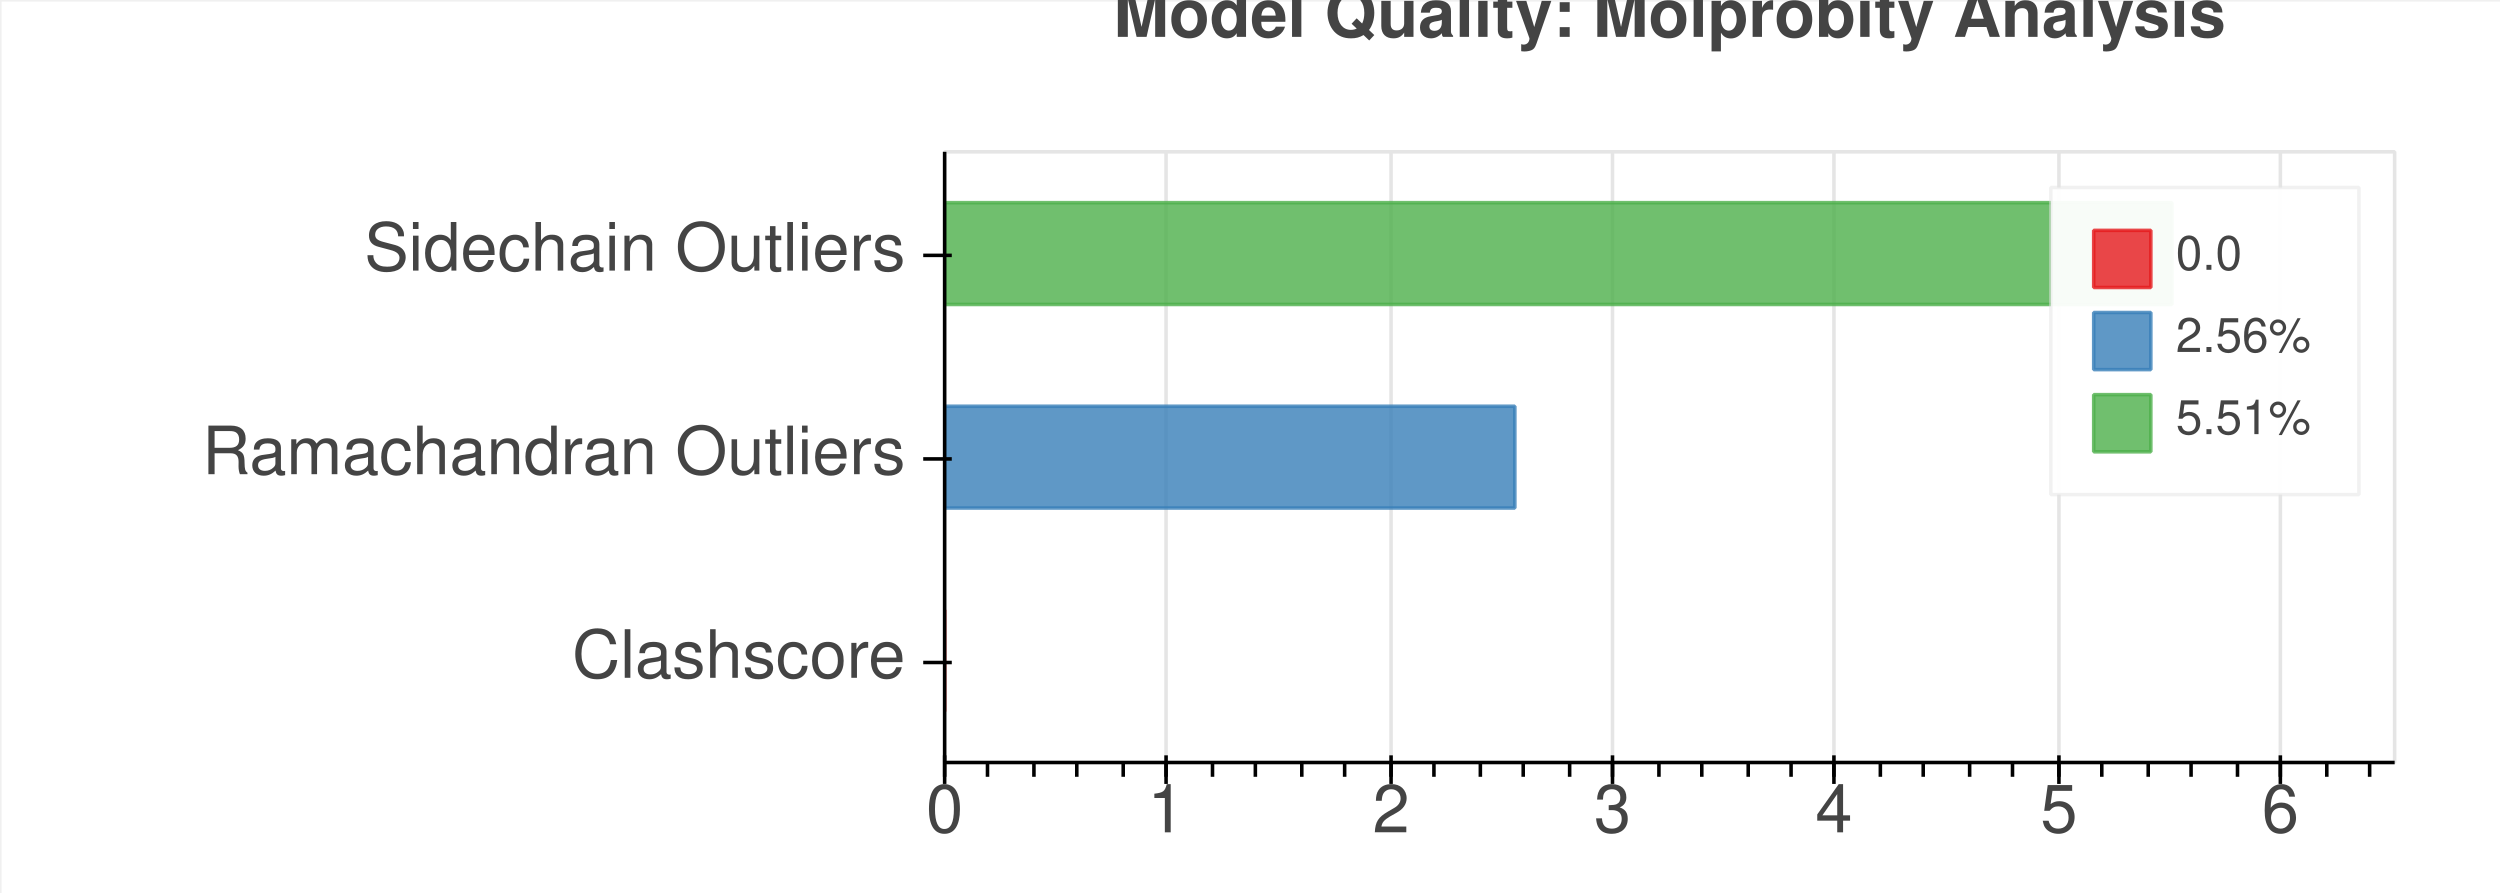
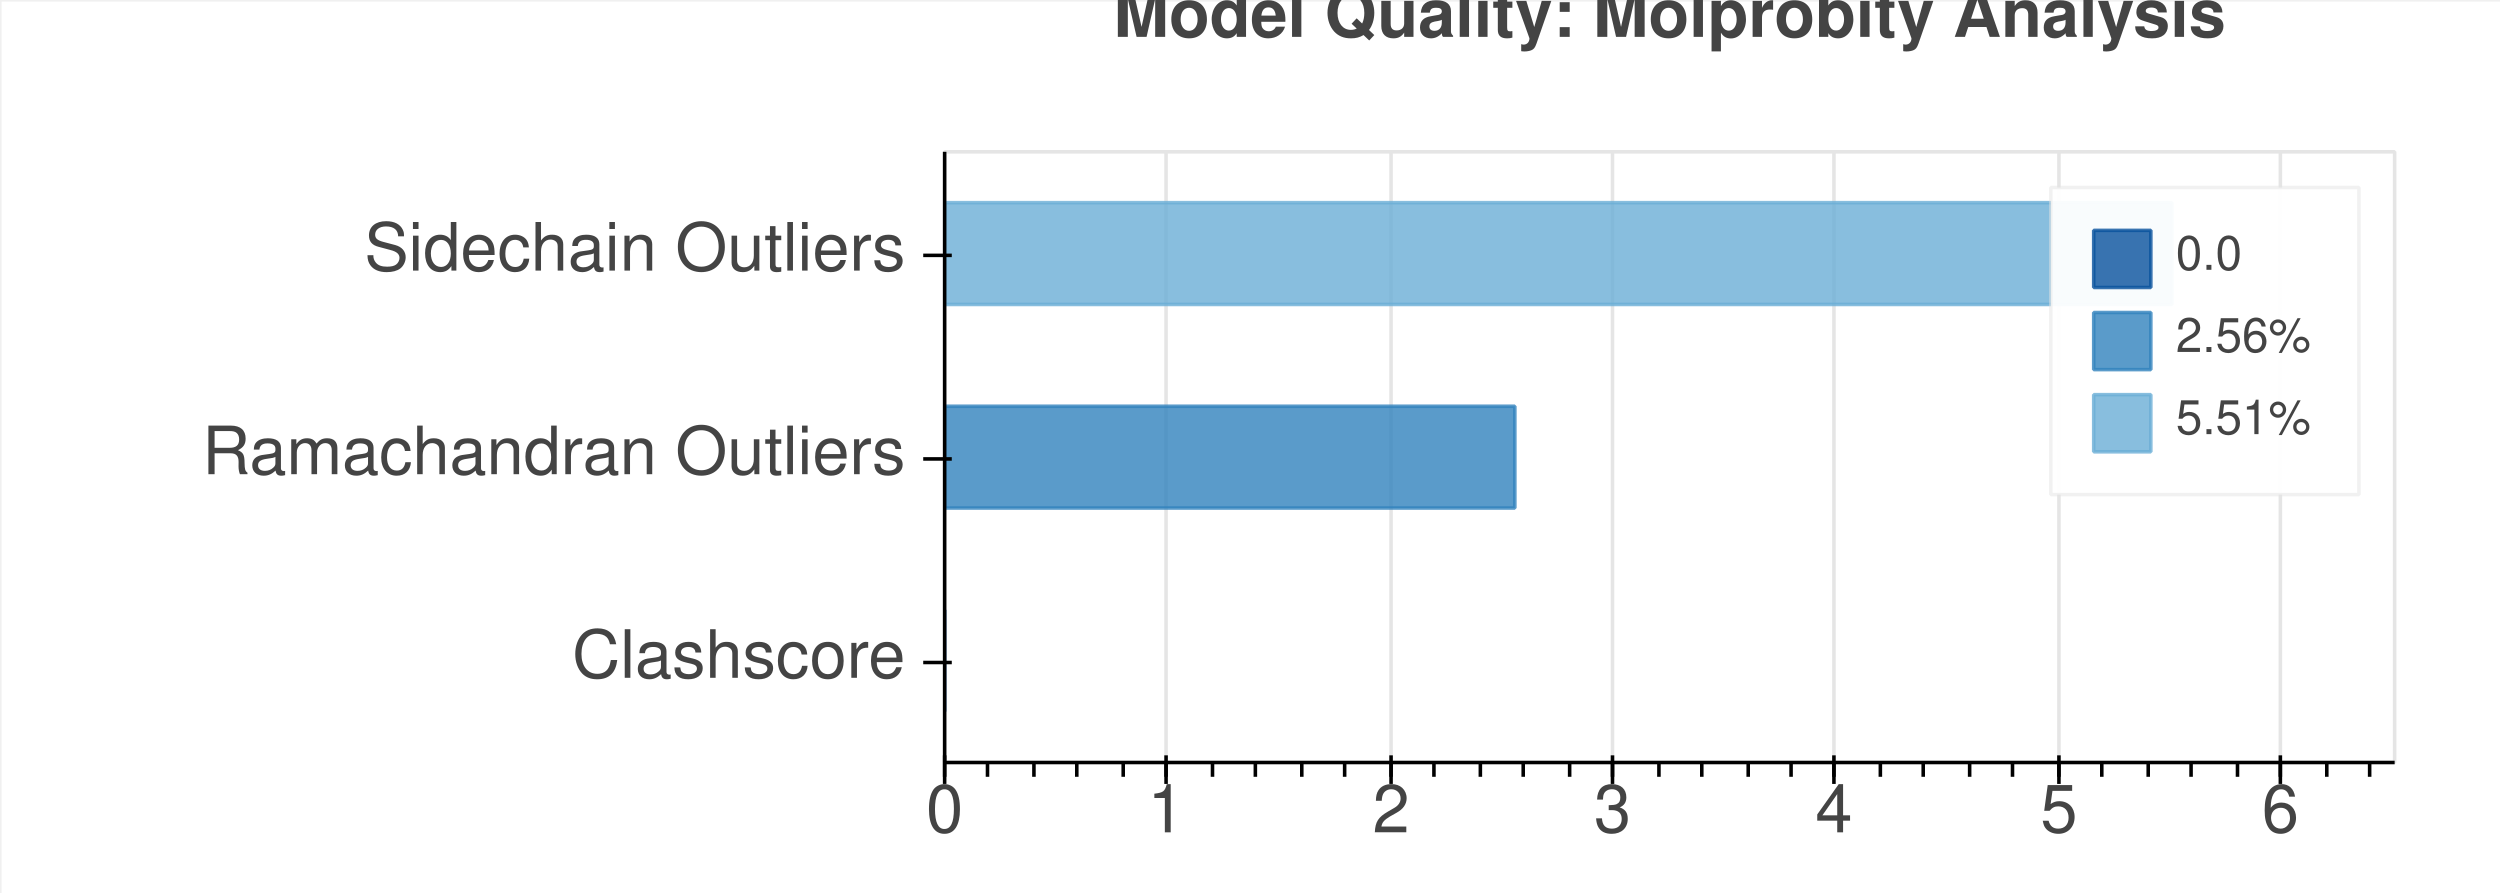
<svg xmlns="http://www.w3.org/2000/svg" version="1.1" width="700" height="250" style="width: 700px; height: 250px;">
  <defs>
-     <clipPath id="NylQbhFlmLVM">
+     <clipPath id="ZnIIHaWCCglx">
      <path fill="none" stroke="none" d=" M 264 42 L 670 42 L 670 213 L 264 213 L 264 42 Z" />
    </clipPath>
-     <clipPath id="yaISwqtcvERr">
+     <clipPath id="WHBmBAXalTqI">
      <path fill="none" stroke="none" d=" M 264 42 L 670 42 L 670 213 L 264 213 L 264 42 Z" />
    </clipPath>
-     <clipPath id="CGDdwyBtUwpW">
+     <clipPath id="LFNXANRChBSG">
      <path fill="none" stroke="none" d=" M 264 42 L 670 42 L 670 213 L 264 213 L 264 42 Z" />
    </clipPath>
-     <clipPath id="viuIaaBlMPCa">
+     <clipPath id="AyAJpedHXpEM">
      <path fill="none" stroke="none" d=" M 264 42 L 670 42 L 670 213 L 264 213 L 264 42 Z" />
    </clipPath>
-     <clipPath id="dwBiRKZUzzkI">
+     <clipPath id="bCKpzMfcrill">
      <path fill="none" stroke="none" d=" M 264 42 L 670 42 L 670 213 L 264 213 L 264 42 Z" />
    </clipPath>
  </defs>
  <g>
    <g transform="scale(1,1) translate(0.5,0.5)">
      <rect fill="#FFFFFF" stroke="none" x="0" y="0" width="700" height="250" />
      <rect fill="#ffffff" stroke="none" x="0" y="0" width="700" height="250" />
      <rect fill="#FFFFFF" stroke="none" x="264" y="42" width="406" height="171" />
      <rect fill="#ffffff" stroke="none" x="264" y="42" width="406" height="171" />
      <g>
        <rect fill="none" stroke="#e5e5e5" x="264" y="42" width="406" height="171" stroke-linejoin="bevel" stroke-miterlimit="10" />
      </g>
-       <g clip-path="url(#NylQbhFlmLVM)">
+       <g clip-path="url(#ZnIIHaWCCglx)">
        <g>
          <g>
            <path fill="none" stroke="#e5e5e5" paint-order="fill stroke markers" d=" M 326 213 L 326 42" stroke-linejoin="bevel" stroke-miterlimit="10" />
            <path fill="none" stroke="#e5e5e5" paint-order="fill stroke markers" d=" M 389 213 L 389 42" stroke-linejoin="bevel" stroke-miterlimit="10" />
            <path fill="none" stroke="#e5e5e5" paint-order="fill stroke markers" d=" M 451 213 L 451 42" stroke-linejoin="bevel" stroke-miterlimit="10" />
            <path fill="none" stroke="#e5e5e5" paint-order="fill stroke markers" d=" M 513 213 L 513 42" stroke-linejoin="bevel" stroke-miterlimit="10" />
            <path fill="none" stroke="#e5e5e5" paint-order="fill stroke markers" d=" M 576 213 L 576 42" stroke-linejoin="bevel" stroke-miterlimit="10" />
            <path fill="none" stroke="#e5e5e5" paint-order="fill stroke markers" d=" M 638 213 L 638 42" stroke-linejoin="bevel" stroke-miterlimit="10" />
          </g>
        </g>
      </g>
-       <g clip-path="url(#yaISwqtcvERr)">
+       <g clip-path="url(#WHBmBAXalTqI)">
        <g>
          <g />
        </g>
      </g>
-       <g clip-path="url(#CGDdwyBtUwpW)">
+       <g clip-path="url(#LFNXANRChBSG)">
        <g>
          <g>
            <path fill="none" stroke="none" />
-             <path fill="#e41a1c" stroke="none" paint-order="stroke fill markers" d=" M 264 170.25 L 264 170.25 L 264 198.75 L 264 198.75 L 264 170.25 Z" fill-opacity="0.8" />
-             <path fill="none" stroke="#e41a1c" paint-order="fill stroke markers" d=" M 264 170.25 L 264 170.25 L 264 198.75 L 264 198.75 L 264 170.25 Z" stroke-linejoin="bevel" stroke-miterlimit="10" stroke-opacity="0.8" />
-             <path fill="#377eb8" stroke="none" paint-order="stroke fill markers" d=" M 264 113.25 L 423.656 113.25 L 423.656 141.75 L 264 141.75 L 264 113.25 Z" fill-opacity="0.8" />
-             <path fill="none" stroke="#377eb8" paint-order="fill stroke markers" d=" M 264 113.25 L 423.656 113.25 L 423.656 141.75 L 264 141.75 L 264 113.25 Z" stroke-linejoin="bevel" stroke-miterlimit="10" stroke-opacity="0.8" />
-             <path fill="#4daf4a" stroke="none" paint-order="stroke fill markers" d=" M 264 56.25 L 607.634 56.25 L 607.634 84.75 L 264 84.75 L 264 56.25 Z" fill-opacity="0.8" />
-             <path fill="none" stroke="#4daf4a" paint-order="fill stroke markers" d=" M 264 56.25 L 607.634 56.25 L 607.634 84.75 L 264 84.75 L 264 56.25 Z" stroke-linejoin="bevel" stroke-miterlimit="10" stroke-opacity="0.8" />
+             <path fill="#08519c" stroke="none" paint-order="stroke fill markers" d=" M 264 170.25 L 264 170.25 L 264 198.75 L 264 198.75 L 264 170.25 Z" fill-opacity="0.8" />
+             <path fill="none" stroke="#08519c" paint-order="fill stroke markers" d=" M 264 170.25 L 264 170.25 L 264 198.75 L 264 198.75 L 264 170.25 Z" stroke-linejoin="bevel" stroke-miterlimit="10" stroke-opacity="0.8" />
+             <path fill="#3182bd" stroke="none" paint-order="stroke fill markers" d=" M 264 113.25 L 423.656 113.25 L 423.656 141.75 L 264 141.75 L 264 113.25 Z" fill-opacity="0.8" />
+             <path fill="none" stroke="#3182bd" paint-order="fill stroke markers" d=" M 264 113.25 L 423.656 113.25 L 423.656 141.75 L 264 141.75 L 264 113.25 Z" stroke-linejoin="bevel" stroke-miterlimit="10" stroke-opacity="0.8" />
+             <path fill="#6baed6" stroke="none" paint-order="stroke fill markers" d=" M 264 56.25 L 607.634 56.25 L 607.634 84.75 L 264 84.75 L 264 56.25 Z" fill-opacity="0.8" />
+             <path fill="none" stroke="#6baed6" paint-order="fill stroke markers" d=" M 264 56.25 L 607.634 56.25 L 607.634 84.75 L 264 84.75 L 264 56.25 Z" stroke-linejoin="bevel" stroke-miterlimit="10" stroke-opacity="0.8" />
          </g>
        </g>
      </g>
-       <g clip-path="url(#viuIaaBlMPCa)">
+       <g clip-path="url(#AyAJpedHXpEM)">
        <g>
          <g />
          <g>
            <path fill="#ffffff" stroke="#e5e5e5" paint-order="fill stroke markers" d=" M 573.734 52 L 660 52 L 660 138 L 573.734 138 L 573.734 52 Z" fill-opacity="0.95" stroke-linejoin="bevel" stroke-miterlimit="10" stroke-opacity="0.5" />
            <text fill="#444444" stroke="none" font-family="helvetica" font-size="10pt" font-style="normal" font-weight="normal" text-decoration="normal" x="608.734" y="72" text-anchor="start" dominant-baseline="central">0.0</text>
-             <rect fill="#e41a1c" stroke="none" x="585.734" y="64" width="16" height="16" fill-opacity="0.8" />
-             <path fill="none" stroke="#e41a1c" paint-order="fill stroke markers" d=" M 585.734 64 L 601.734 64 L 601.734 80 L 585.734 80 L 585.734 64 Z" stroke-linejoin="bevel" stroke-miterlimit="10" stroke-opacity="0.8" />
+             <rect fill="#08519c" stroke="none" x="585.734" y="64" width="16" height="16" fill-opacity="0.8" />
+             <path fill="none" stroke="#08519c" paint-order="fill stroke markers" d=" M 585.734 64 L 601.734 64 L 601.734 80 L 585.734 80 L 585.734 64 Z" stroke-linejoin="bevel" stroke-miterlimit="10" stroke-opacity="0.8" />
            <text fill="#444444" stroke="none" font-family="helvetica" font-size="10pt" font-style="normal" font-weight="normal" text-decoration="normal" x="608.734" y="95" text-anchor="start" dominant-baseline="central">2.56%</text>
-             <rect fill="#377eb8" stroke="none" x="585.734" y="87" width="16" height="16" fill-opacity="0.8" />
-             <path fill="none" stroke="#377eb8" paint-order="fill stroke markers" d=" M 585.734 87 L 601.734 87 L 601.734 103 L 585.734 103 L 585.734 87 Z" stroke-linejoin="bevel" stroke-miterlimit="10" stroke-opacity="0.8" />
+             <rect fill="#3182bd" stroke="none" x="585.734" y="87" width="16" height="16" fill-opacity="0.8" />
+             <path fill="none" stroke="#3182bd" paint-order="fill stroke markers" d=" M 585.734 87 L 601.734 87 L 601.734 103 L 585.734 103 L 585.734 87 Z" stroke-linejoin="bevel" stroke-miterlimit="10" stroke-opacity="0.8" />
            <text fill="#444444" stroke="none" font-family="helvetica" font-size="10pt" font-style="normal" font-weight="normal" text-decoration="normal" x="608.734" y="118" text-anchor="start" dominant-baseline="central">5.51%</text>
-             <rect fill="#4daf4a" stroke="none" x="585.734" y="110" width="16" height="16" fill-opacity="0.8" />
-             <path fill="none" stroke="#4daf4a" paint-order="fill stroke markers" d=" M 585.734 110 L 601.734 110 L 601.734 126 L 585.734 126 L 585.734 110 Z" stroke-linejoin="bevel" stroke-miterlimit="10" stroke-opacity="0.8" />
+             <rect fill="#6baed6" stroke="none" x="585.734" y="110" width="16" height="16" fill-opacity="0.8" />
+             <path fill="none" stroke="#6baed6" paint-order="fill stroke markers" d=" M 585.734 110 L 601.734 110 L 601.734 126 L 585.734 126 L 585.734 110 Z" stroke-linejoin="bevel" stroke-miterlimit="10" stroke-opacity="0.8" />
          </g>
        </g>
      </g>
      <g>
        <g fill="#444444">
          <path fill="" stroke="none" d="" />
          <g transform="translate(467,5)">
            <path fill="none" stroke="none" />
            <text fill="" stroke="none" font-family="helvetica" font-size="14pt" font-style="normal" font-weight="bold" text-decoration="normal" x="0" y="0" text-anchor="middle" dominant-baseline="text-before-edge">Model Quality: Molprobity Analysis</text>
          </g>
        </g>
      </g>
      <g />
      <g>
        <g fill="#444444">
          <path fill="none" stroke="black" paint-order="fill stroke markers" d=" M 264 213 L 670 213" stroke-linejoin="bevel" stroke-miterlimit="10" />
          <path fill="none" stroke="black" paint-order="fill stroke markers" d=" M 264 219 L 264 211" stroke-linejoin="bevel" stroke-miterlimit="10" />
          <path fill="none" stroke="black" paint-order="fill stroke markers" d=" M 326 219 L 326 211" stroke-linejoin="bevel" stroke-miterlimit="10" />
          <path fill="none" stroke="black" paint-order="fill stroke markers" d=" M 389 219 L 389 211" stroke-linejoin="bevel" stroke-miterlimit="10" />
          <path fill="none" stroke="black" paint-order="fill stroke markers" d=" M 451 219 L 451 211" stroke-linejoin="bevel" stroke-miterlimit="10" />
          <path fill="none" stroke="black" paint-order="fill stroke markers" d=" M 513 219 L 513 211" stroke-linejoin="bevel" stroke-miterlimit="10" />
          <path fill="none" stroke="black" paint-order="fill stroke markers" d=" M 576 219 L 576 211" stroke-linejoin="bevel" stroke-miterlimit="10" />
          <path fill="none" stroke="black" paint-order="fill stroke markers" d=" M 638 219 L 638 211" stroke-linejoin="bevel" stroke-miterlimit="10" />
          <path fill="none" stroke="black" paint-order="fill stroke markers" d=" M 264 217 L 264 213" stroke-linejoin="bevel" stroke-miterlimit="10" />
          <path fill="none" stroke="black" paint-order="fill stroke markers" d=" M 276 217 L 276 213" stroke-linejoin="bevel" stroke-miterlimit="10" />
          <path fill="none" stroke="black" paint-order="fill stroke markers" d=" M 289 217 L 289 213" stroke-linejoin="bevel" stroke-miterlimit="10" />
          <path fill="none" stroke="black" paint-order="fill stroke markers" d=" M 301 217 L 301 213" stroke-linejoin="bevel" stroke-miterlimit="10" />
          <path fill="none" stroke="black" paint-order="fill stroke markers" d=" M 314 217 L 314 213" stroke-linejoin="bevel" stroke-miterlimit="10" />
          <path fill="none" stroke="black" paint-order="fill stroke markers" d=" M 326 217 L 326 213" stroke-linejoin="bevel" stroke-miterlimit="10" />
          <path fill="none" stroke="black" paint-order="fill stroke markers" d=" M 339 217 L 339 213" stroke-linejoin="bevel" stroke-miterlimit="10" />
          <path fill="none" stroke="black" paint-order="fill stroke markers" d=" M 351 217 L 351 213" stroke-linejoin="bevel" stroke-miterlimit="10" />
          <path fill="none" stroke="black" paint-order="fill stroke markers" d=" M 364 217 L 364 213" stroke-linejoin="bevel" stroke-miterlimit="10" />
          <path fill="none" stroke="black" paint-order="fill stroke markers" d=" M 376 217 L 376 213" stroke-linejoin="bevel" stroke-miterlimit="10" />
          <path fill="none" stroke="black" paint-order="fill stroke markers" d=" M 389 217 L 389 213" stroke-linejoin="bevel" stroke-miterlimit="10" />
          <path fill="none" stroke="black" paint-order="fill stroke markers" d=" M 401 217 L 401 213" stroke-linejoin="bevel" stroke-miterlimit="10" />
          <path fill="none" stroke="black" paint-order="fill stroke markers" d=" M 414 217 L 414 213" stroke-linejoin="bevel" stroke-miterlimit="10" />
          <path fill="none" stroke="black" paint-order="fill stroke markers" d=" M 426 217 L 426 213" stroke-linejoin="bevel" stroke-miterlimit="10" />
          <path fill="none" stroke="black" paint-order="fill stroke markers" d=" M 439 217 L 439 213" stroke-linejoin="bevel" stroke-miterlimit="10" />
          <path fill="none" stroke="black" paint-order="fill stroke markers" d=" M 451 217 L 451 213" stroke-linejoin="bevel" stroke-miterlimit="10" />
          <path fill="none" stroke="black" paint-order="fill stroke markers" d=" M 464 217 L 464 213" stroke-linejoin="bevel" stroke-miterlimit="10" />
          <path fill="none" stroke="black" paint-order="fill stroke markers" d=" M 476 217 L 476 213" stroke-linejoin="bevel" stroke-miterlimit="10" />
          <path fill="none" stroke="black" paint-order="fill stroke markers" d=" M 489 217 L 489 213" stroke-linejoin="bevel" stroke-miterlimit="10" />
          <path fill="none" stroke="black" paint-order="fill stroke markers" d=" M 501 217 L 501 213" stroke-linejoin="bevel" stroke-miterlimit="10" />
          <path fill="none" stroke="black" paint-order="fill stroke markers" d=" M 513 217 L 513 213" stroke-linejoin="bevel" stroke-miterlimit="10" />
          <path fill="none" stroke="black" paint-order="fill stroke markers" d=" M 526 217 L 526 213" stroke-linejoin="bevel" stroke-miterlimit="10" />
          <path fill="none" stroke="black" paint-order="fill stroke markers" d=" M 538 217 L 538 213" stroke-linejoin="bevel" stroke-miterlimit="10" />
          <path fill="none" stroke="black" paint-order="fill stroke markers" d=" M 551 217 L 551 213" stroke-linejoin="bevel" stroke-miterlimit="10" />
          <path fill="none" stroke="black" paint-order="fill stroke markers" d=" M 563 217 L 563 213" stroke-linejoin="bevel" stroke-miterlimit="10" />
          <path fill="none" stroke="black" paint-order="fill stroke markers" d=" M 576 217 L 576 213" stroke-linejoin="bevel" stroke-miterlimit="10" />
          <path fill="none" stroke="black" paint-order="fill stroke markers" d=" M 588 217 L 588 213" stroke-linejoin="bevel" stroke-miterlimit="10" />
          <path fill="none" stroke="black" paint-order="fill stroke markers" d=" M 601 217 L 601 213" stroke-linejoin="bevel" stroke-miterlimit="10" />
          <path fill="none" stroke="black" paint-order="fill stroke markers" d=" M 613 217 L 613 213" stroke-linejoin="bevel" stroke-miterlimit="10" />
          <path fill="none" stroke="black" paint-order="fill stroke markers" d=" M 626 217 L 626 213" stroke-linejoin="bevel" stroke-miterlimit="10" />
          <path fill="none" stroke="black" paint-order="fill stroke markers" d=" M 638 217 L 638 213" stroke-linejoin="bevel" stroke-miterlimit="10" />
          <path fill="none" stroke="black" paint-order="fill stroke markers" d=" M 651 217 L 651 213" stroke-linejoin="bevel" stroke-miterlimit="10" />
          <path fill="" stroke="black" paint-order="fill stroke markers" d=" M 663 217 L 663 213" stroke-linejoin="bevel" stroke-miterlimit="10" />
          <g transform="translate(264,224) rotate(0,0,0)">
            <text fill="" stroke="none" font-family="helvetica" font-size="14pt" font-style="normal" font-weight="normal" text-decoration="normal" x="0" y="0" text-anchor="middle" dominant-baseline="hanging">0</text>
            <g transform="rotate(0,0,0) translate(-264,-224) translate(326,224) rotate(0,0,0)">
              <text fill="" stroke="none" font-family="helvetica" font-size="14pt" font-style="normal" font-weight="normal" text-decoration="normal" x="0" y="0" text-anchor="middle" dominant-baseline="hanging">1</text>
              <g transform="rotate(0,0,0) translate(-326,-224) translate(389,224) rotate(0,0,0)">
                <text fill="" stroke="none" font-family="helvetica" font-size="14pt" font-style="normal" font-weight="normal" text-decoration="normal" x="0" y="0" text-anchor="middle" dominant-baseline="hanging">2</text>
                <g transform="rotate(0,0,0) translate(-389,-224) translate(451,224) rotate(0,0,0)">
                  <text fill="" stroke="none" font-family="helvetica" font-size="14pt" font-style="normal" font-weight="normal" text-decoration="normal" x="0" y="0" text-anchor="middle" dominant-baseline="hanging">3</text>
                  <g transform="rotate(0,0,0) translate(-451,-224) translate(513,224) rotate(0,0,0)">
                    <text fill="" stroke="none" font-family="helvetica" font-size="14pt" font-style="normal" font-weight="normal" text-decoration="normal" x="0" y="0" text-anchor="middle" dominant-baseline="hanging">4</text>
                    <g transform="rotate(0,0,0) translate(-513,-224) translate(576,224) rotate(0,0,0)">
                      <text fill="" stroke="none" font-family="helvetica" font-size="14pt" font-style="normal" font-weight="normal" text-decoration="normal" x="0" y="0" text-anchor="middle" dominant-baseline="hanging">5</text>
                      <g transform="rotate(0,0,0) translate(-576,-224) translate(638,224) rotate(0,0,0)">
                        <text fill="" stroke="none" font-family="helvetica" font-size="14pt" font-style="normal" font-weight="normal" text-decoration="normal" x="0" y="0" text-anchor="middle" dominant-baseline="hanging">6</text>
                        <g transform="rotate(0,0,0) translate(-638,-224)" />
                      </g>
                    </g>
                  </g>
                </g>
              </g>
            </g>
          </g>
        </g>
      </g>
      <g>
        <g fill="#444444">
          <path fill="none" stroke="black" paint-order="fill stroke markers" d=" M 264 213 L 264 42" stroke-linejoin="bevel" stroke-miterlimit="10" />
          <path fill="none" stroke="black" paint-order="fill stroke markers" d=" M 258 185 L 266 185" stroke-linejoin="bevel" stroke-miterlimit="10" />
          <path fill="none" stroke="black" paint-order="fill stroke markers" d=" M 258 128 L 266 128" stroke-linejoin="bevel" stroke-miterlimit="10" />
          <path fill="" stroke="black" paint-order="fill stroke markers" d=" M 258 71 L 266 71" stroke-linejoin="bevel" stroke-miterlimit="10" />
          <g transform="translate(253,185) rotate(0,0,0)">
            <text fill="" stroke="none" font-family="helvetica" font-size="14pt" font-style="normal" font-weight="normal" text-decoration="normal" x="0" y="0" text-anchor="end" dominant-baseline="central">Clashscore</text>
            <g transform="rotate(0,0,0) translate(-253,-185) translate(253,128) rotate(0,0,0)">
              <text fill="" stroke="none" font-family="helvetica" font-size="14pt" font-style="normal" font-weight="normal" text-decoration="normal" x="0" y="0" text-anchor="end" dominant-baseline="central">Ramachandran Outliers</text>
              <g transform="rotate(0,0,0) translate(-253,-128) translate(253,71) rotate(0,0,0)">
                <text fill="" stroke="none" font-family="helvetica" font-size="14pt" font-style="normal" font-weight="normal" text-decoration="normal" x="0" y="0" text-anchor="end" dominant-baseline="central">Sidechain Outliers</text>
                <g transform="rotate(0,0,0) translate(-253,-71)" />
              </g>
            </g>
          </g>
        </g>
      </g>
-       <g clip-path="url(#dwBiRKZUzzkI)">
+       <g clip-path="url(#bCKpzMfcrill)">
        <g />
      </g>
    </g>
  </g>
</svg>
